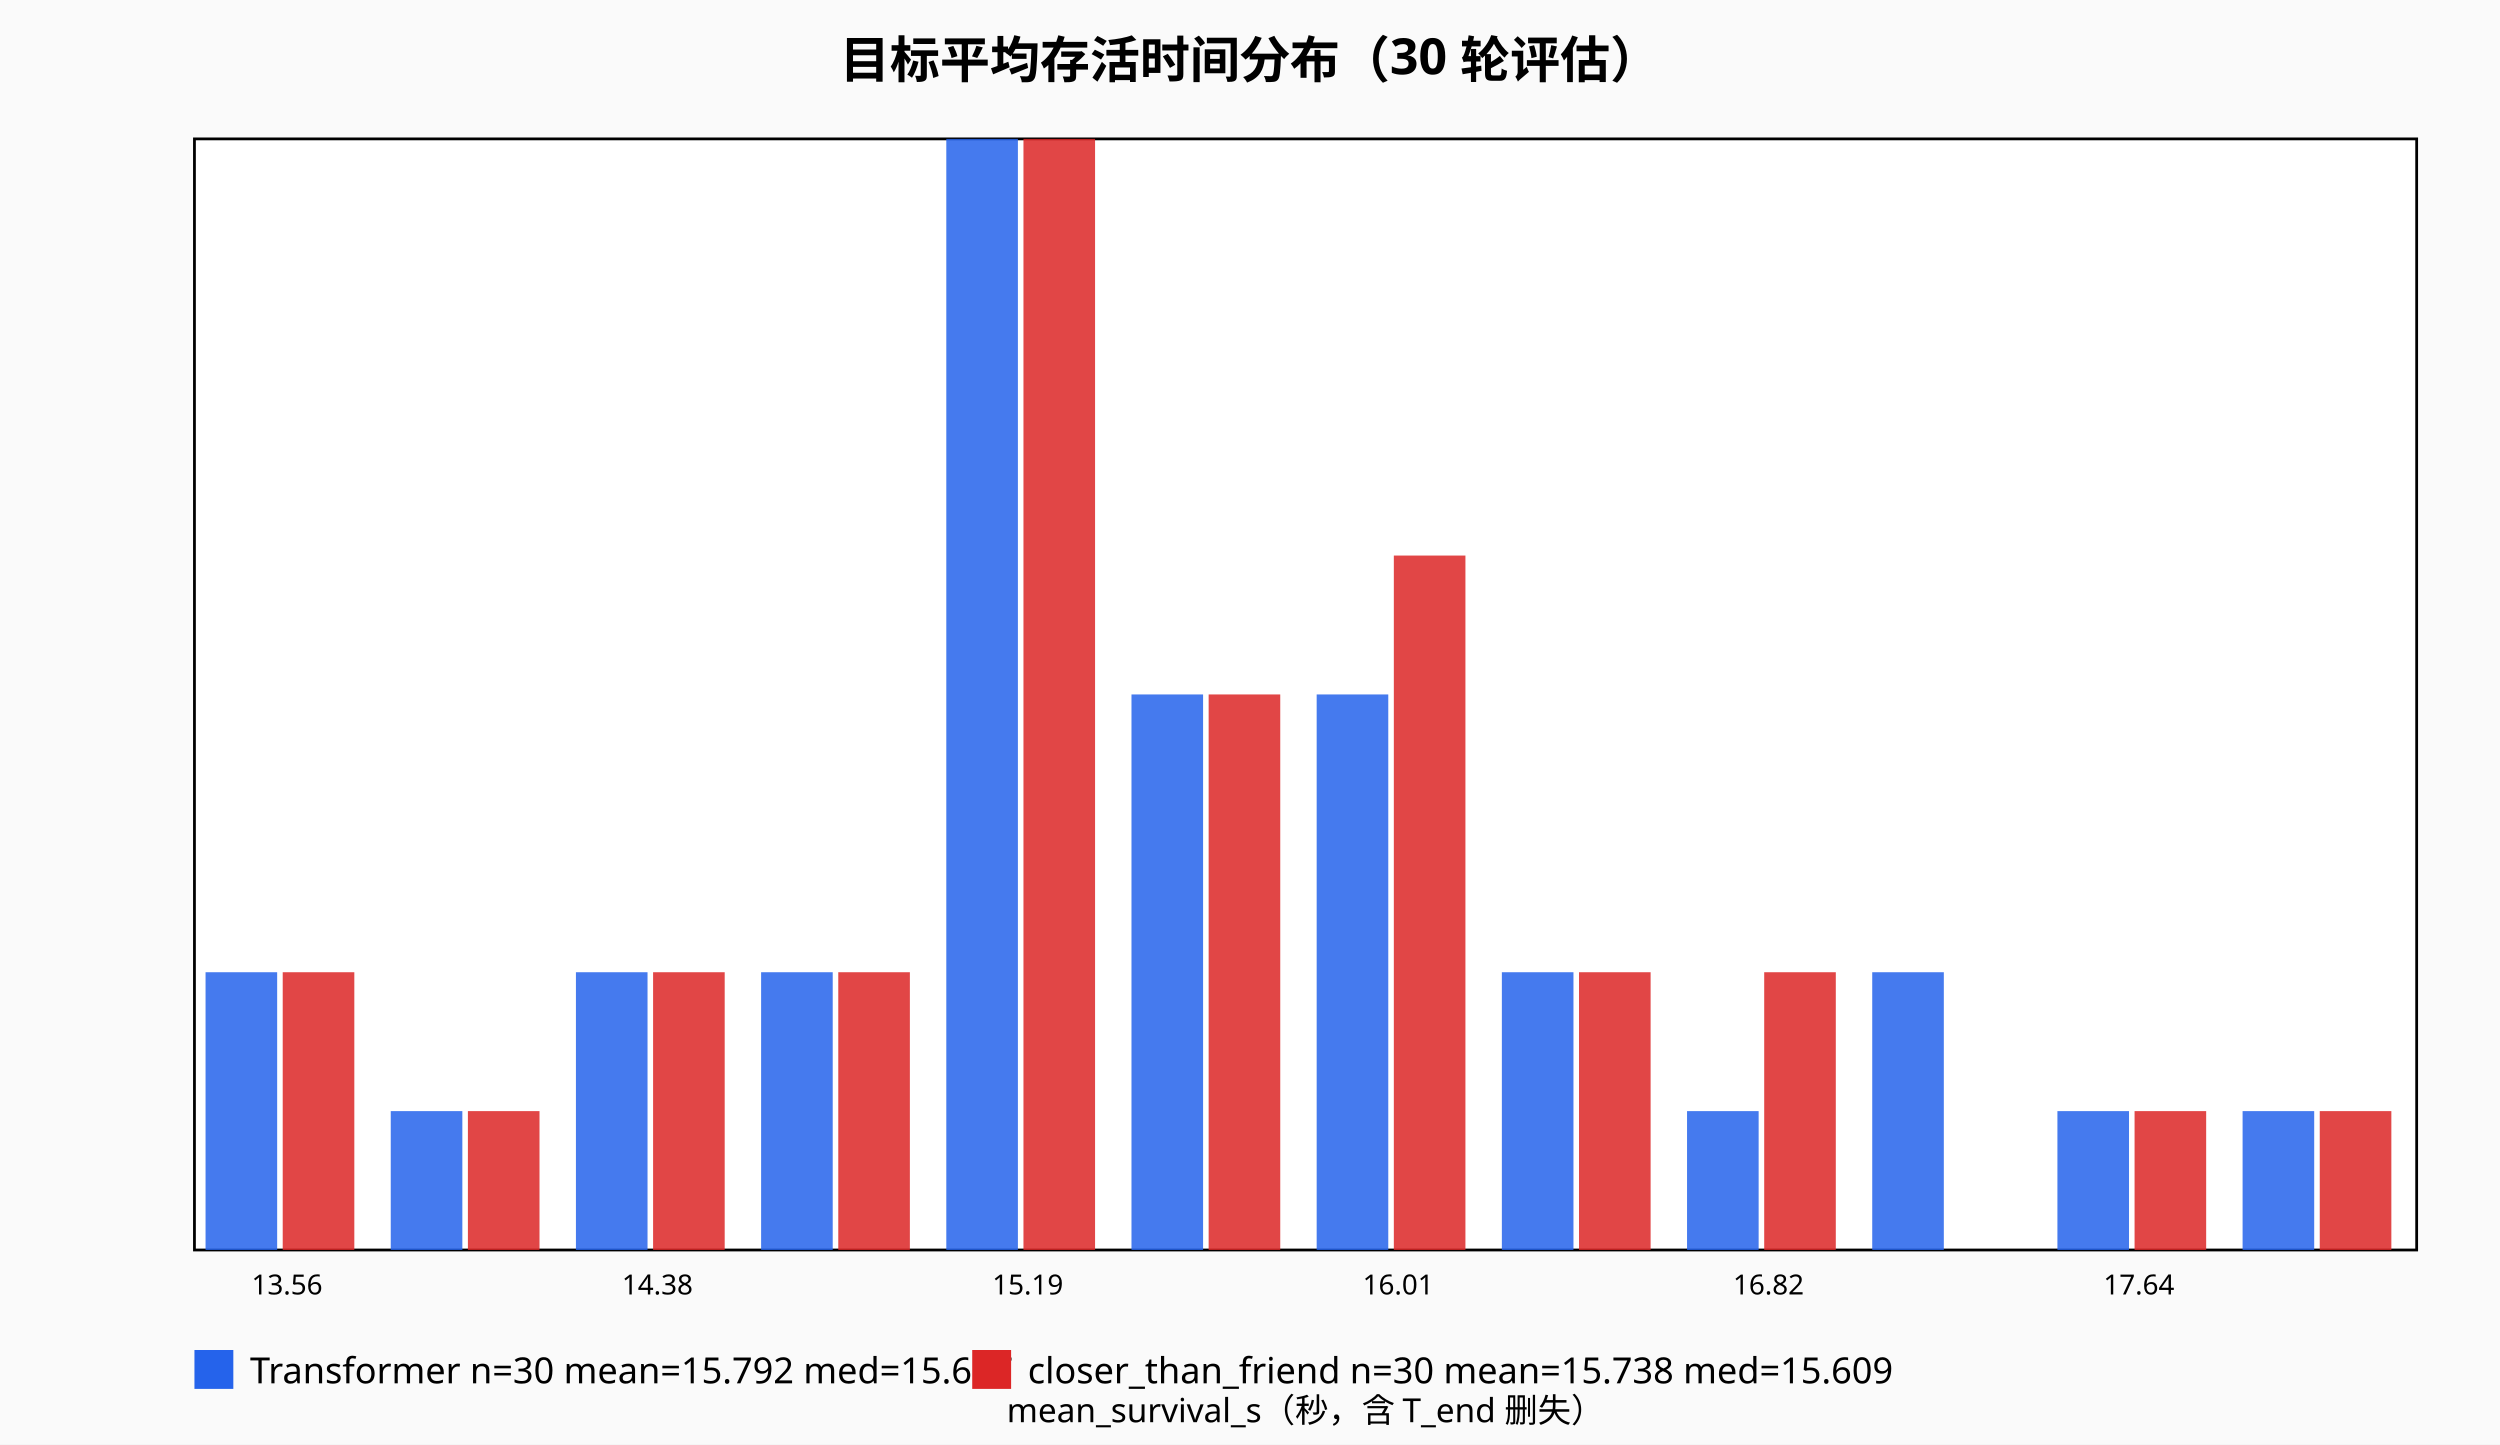
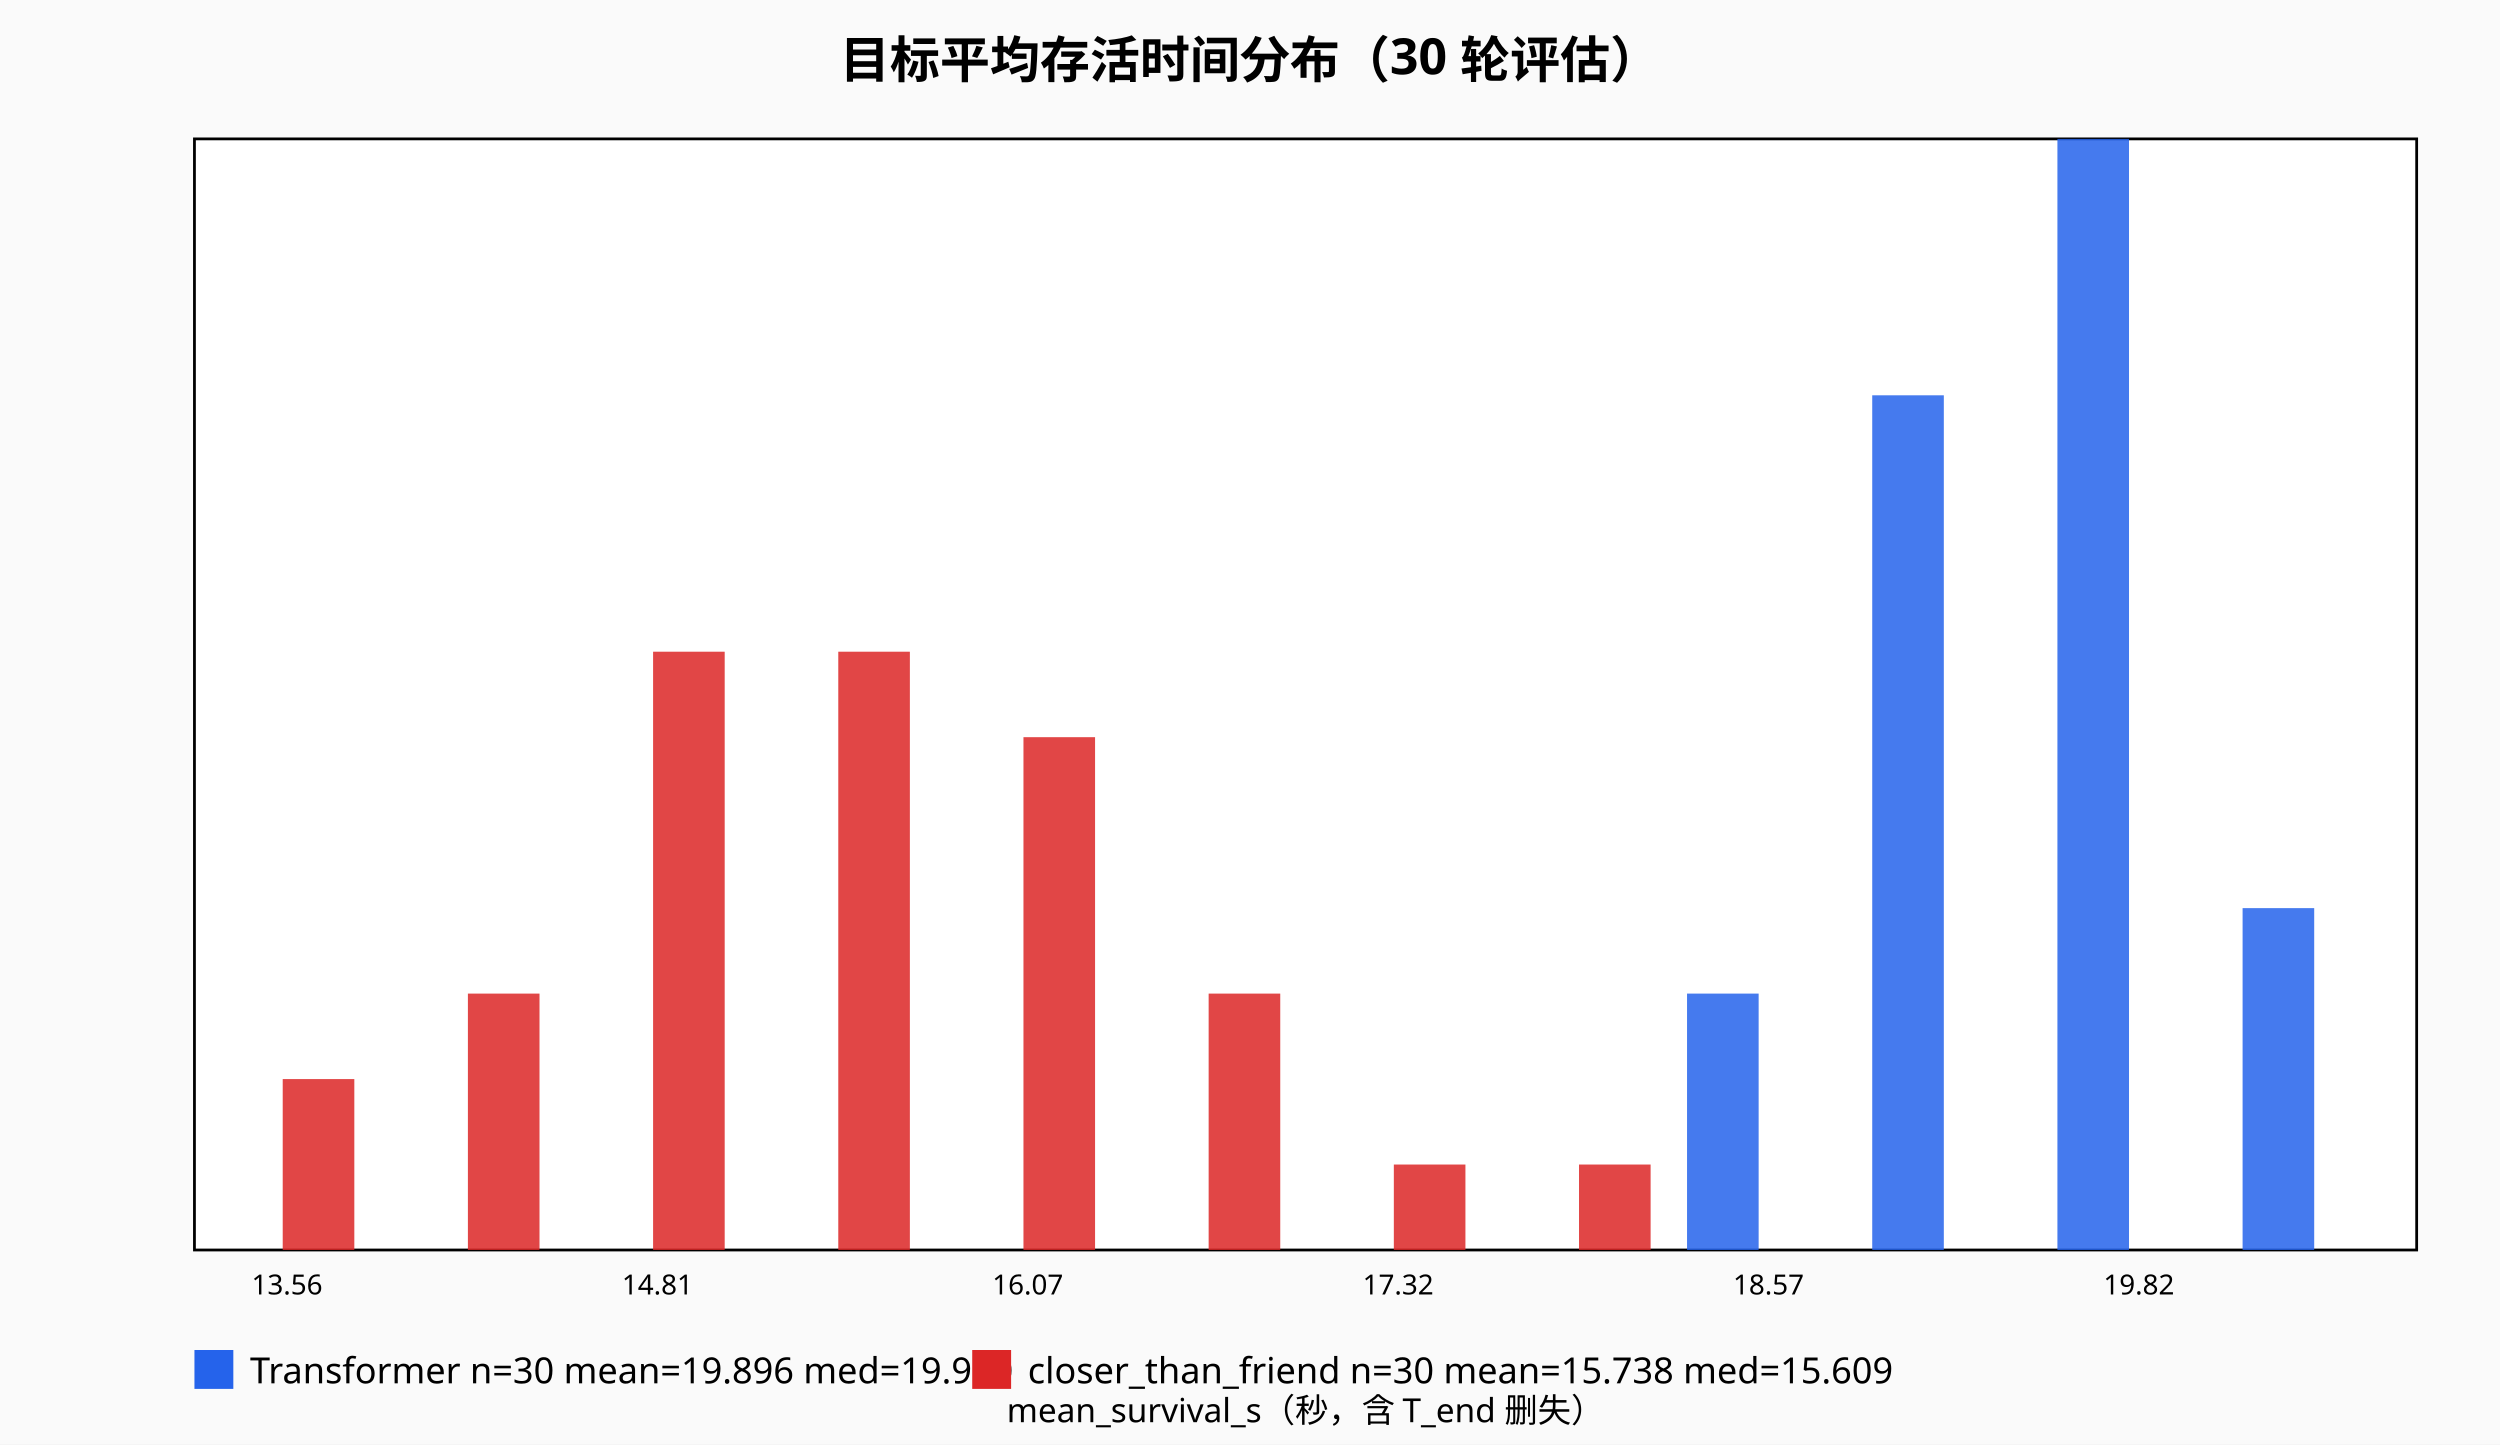
<svg xmlns="http://www.w3.org/2000/svg" width="900" height="520" viewBox="0 0 900 520">
  <rect width="100%" height="100%" fill="#fafafa" />
  <text x="450" y="28" text-anchor="middle" font-size="18" font-family="sans serif" font-weight="700">目标平均存活时间分布（30 轮评估）</text>
  <text x="470" y="512" text-anchor="middle" font-size="12" font-family="sans serif">mean_survival_s（秒，含 T_end 删失）</text>
  <rect x="70" y="50" width="800" height="400" fill="white" stroke="black" />
-   <rect x="74" y="350" width="25.778" height="100" fill="#2563eb" opacity="0.85" />
-   <rect x="101.778" y="350" width="25.778" height="100" fill="#dc2626" opacity="0.85" />
+   <rect x="74" y="450" width="25.778" height="0" fill="#2563eb" opacity="0.85" />
+   <rect x="101.778" y="388.462" width="25.778" height="61.538" fill="#dc2626" opacity="0.85" />
  <text x="103.333" y="466" text-anchor="middle" font-size="10" font-family="sans serif">13.56</text>
-   <rect x="140.667" y="400" width="25.778" height="50" fill="#2563eb" opacity="0.85" />
-   <rect x="168.444" y="400" width="25.778" height="50" fill="#dc2626" opacity="0.85" />
-   <rect x="207.333" y="350" width="25.778" height="100" fill="#2563eb" opacity="0.85" />
-   <rect x="235.111" y="350" width="25.778" height="100" fill="#dc2626" opacity="0.85" />
-   <text x="236.667" y="466" text-anchor="middle" font-size="10" font-family="sans serif">14.38</text>
-   <rect x="274" y="350" width="25.778" height="100" fill="#2563eb" opacity="0.85" />
-   <rect x="301.778" y="350" width="25.778" height="100" fill="#dc2626" opacity="0.85" />
-   <rect x="340.667" y="50" width="25.778" height="400" fill="#2563eb" opacity="0.85" />
-   <rect x="368.444" y="50" width="25.778" height="400" fill="#dc2626" opacity="0.85" />
-   <text x="370" y="466" text-anchor="middle" font-size="10" font-family="sans serif">15.19</text>
-   <rect x="407.333" y="250" width="25.778" height="200" fill="#2563eb" opacity="0.85" />
-   <rect x="435.111" y="250" width="25.778" height="200" fill="#dc2626" opacity="0.85" />
-   <rect x="474" y="250" width="25.778" height="200" fill="#2563eb" opacity="0.85" />
-   <rect x="501.778" y="200" width="25.778" height="250" fill="#dc2626" opacity="0.85" />
-   <text x="503.333" y="466" text-anchor="middle" font-size="10" font-family="sans serif">16.01</text>
-   <rect x="540.667" y="350" width="25.778" height="100" fill="#2563eb" opacity="0.85" />
-   <rect x="568.444" y="350" width="25.778" height="100" fill="#dc2626" opacity="0.85" />
-   <rect x="607.333" y="400" width="25.778" height="50" fill="#2563eb" opacity="0.85" />
-   <rect x="635.111" y="350" width="25.778" height="100" fill="#dc2626" opacity="0.85" />
-   <text x="636.667" y="466" text-anchor="middle" font-size="10" font-family="sans serif">16.82</text>
-   <rect x="674" y="350" width="25.778" height="100" fill="#2563eb" opacity="0.85" />
+   <rect x="140.667" y="450" width="25.778" height="0" fill="#2563eb" opacity="0.85" />
+   <rect x="168.444" y="357.692" width="25.778" height="92.308" fill="#dc2626" opacity="0.85" />
+   <rect x="207.333" y="450" width="25.778" height="0" fill="#2563eb" opacity="0.85" />
+   <rect x="235.111" y="234.615" width="25.778" height="215.385" fill="#dc2626" opacity="0.85" />
+   <text x="236.667" y="466" text-anchor="middle" font-size="10" font-family="sans serif">14.81</text>
+   <rect x="274" y="450" width="25.778" height="0" fill="#2563eb" opacity="0.85" />
+   <rect x="301.778" y="234.615" width="25.778" height="215.385" fill="#dc2626" opacity="0.85" />
+   <rect x="340.667" y="450" width="25.778" height="0" fill="#2563eb" opacity="0.85" />
+   <rect x="368.444" y="265.385" width="25.778" height="184.615" fill="#dc2626" opacity="0.85" />
+   <text x="370" y="466" text-anchor="middle" font-size="10" font-family="sans serif">16.07</text>
+   <rect x="407.333" y="450" width="25.778" height="0" fill="#2563eb" opacity="0.85" />
+   <rect x="435.111" y="357.692" width="25.778" height="92.308" fill="#dc2626" opacity="0.85" />
+   <rect x="474" y="450" width="25.778" height="0" fill="#2563eb" opacity="0.85" />
+   <rect x="501.778" y="419.231" width="25.778" height="30.769" fill="#dc2626" opacity="0.85" />
+   <text x="503.333" y="466" text-anchor="middle" font-size="10" font-family="sans serif">17.32</text>
+   <rect x="540.667" y="450" width="25.778" height="0" fill="#2563eb" opacity="0.85" />
+   <rect x="568.444" y="419.231" width="25.778" height="30.769" fill="#dc2626" opacity="0.85" />
+   <rect x="607.333" y="357.692" width="25.778" height="92.308" fill="#2563eb" opacity="0.85" />
+   <rect x="635.111" y="450" width="25.778" height="0" fill="#dc2626" opacity="0.85" />
+   <text x="636.667" y="466" text-anchor="middle" font-size="10" font-family="sans serif">18.57</text>
+   <rect x="674" y="142.308" width="25.778" height="307.692" fill="#2563eb" opacity="0.85" />
  <rect x="701.778" y="450" width="25.778" height="0" fill="#dc2626" opacity="0.85" />
-   <rect x="740.667" y="400" width="25.778" height="50" fill="#2563eb" opacity="0.85" />
-   <rect x="768.444" y="400" width="25.778" height="50" fill="#dc2626" opacity="0.85" />
-   <text x="770" y="466" text-anchor="middle" font-size="10" font-family="sans serif">17.64</text>
-   <rect x="807.333" y="400" width="25.778" height="50" fill="#2563eb" opacity="0.85" />
-   <rect x="835.111" y="400" width="25.778" height="50" fill="#dc2626" opacity="0.85" />
+   <rect x="740.667" y="50" width="25.778" height="400" fill="#2563eb" opacity="0.85" />
+   <rect x="768.444" y="450" width="25.778" height="0" fill="#dc2626" opacity="0.85" />
+   <text x="770" y="466" text-anchor="middle" font-size="10" font-family="sans serif">19.82</text>
+   <rect x="807.333" y="326.923" width="25.778" height="123.077" fill="#2563eb" opacity="0.85" />
+   <rect x="835.111" y="450" width="25.778" height="0" fill="#dc2626" opacity="0.85" />
  <rect x="70" y="486" width="14" height="14" fill="#2563eb" />
-   <text x="90" y="498" font-size="13" font-family="sans serif">Transformer  n=30 mean=15.792 med=15.627</text>
+   <text x="90" y="498" font-size="13" font-family="sans serif">Transformer  n=30 mean=19.896 med=19.920</text>
  <rect x="350" y="486" width="14" height="14" fill="#dc2626" />
  <text x="370" y="498" font-size="13" font-family="sans serif">closer_than_friend  n=30 mean=15.738 med=15.609</text>
</svg>
